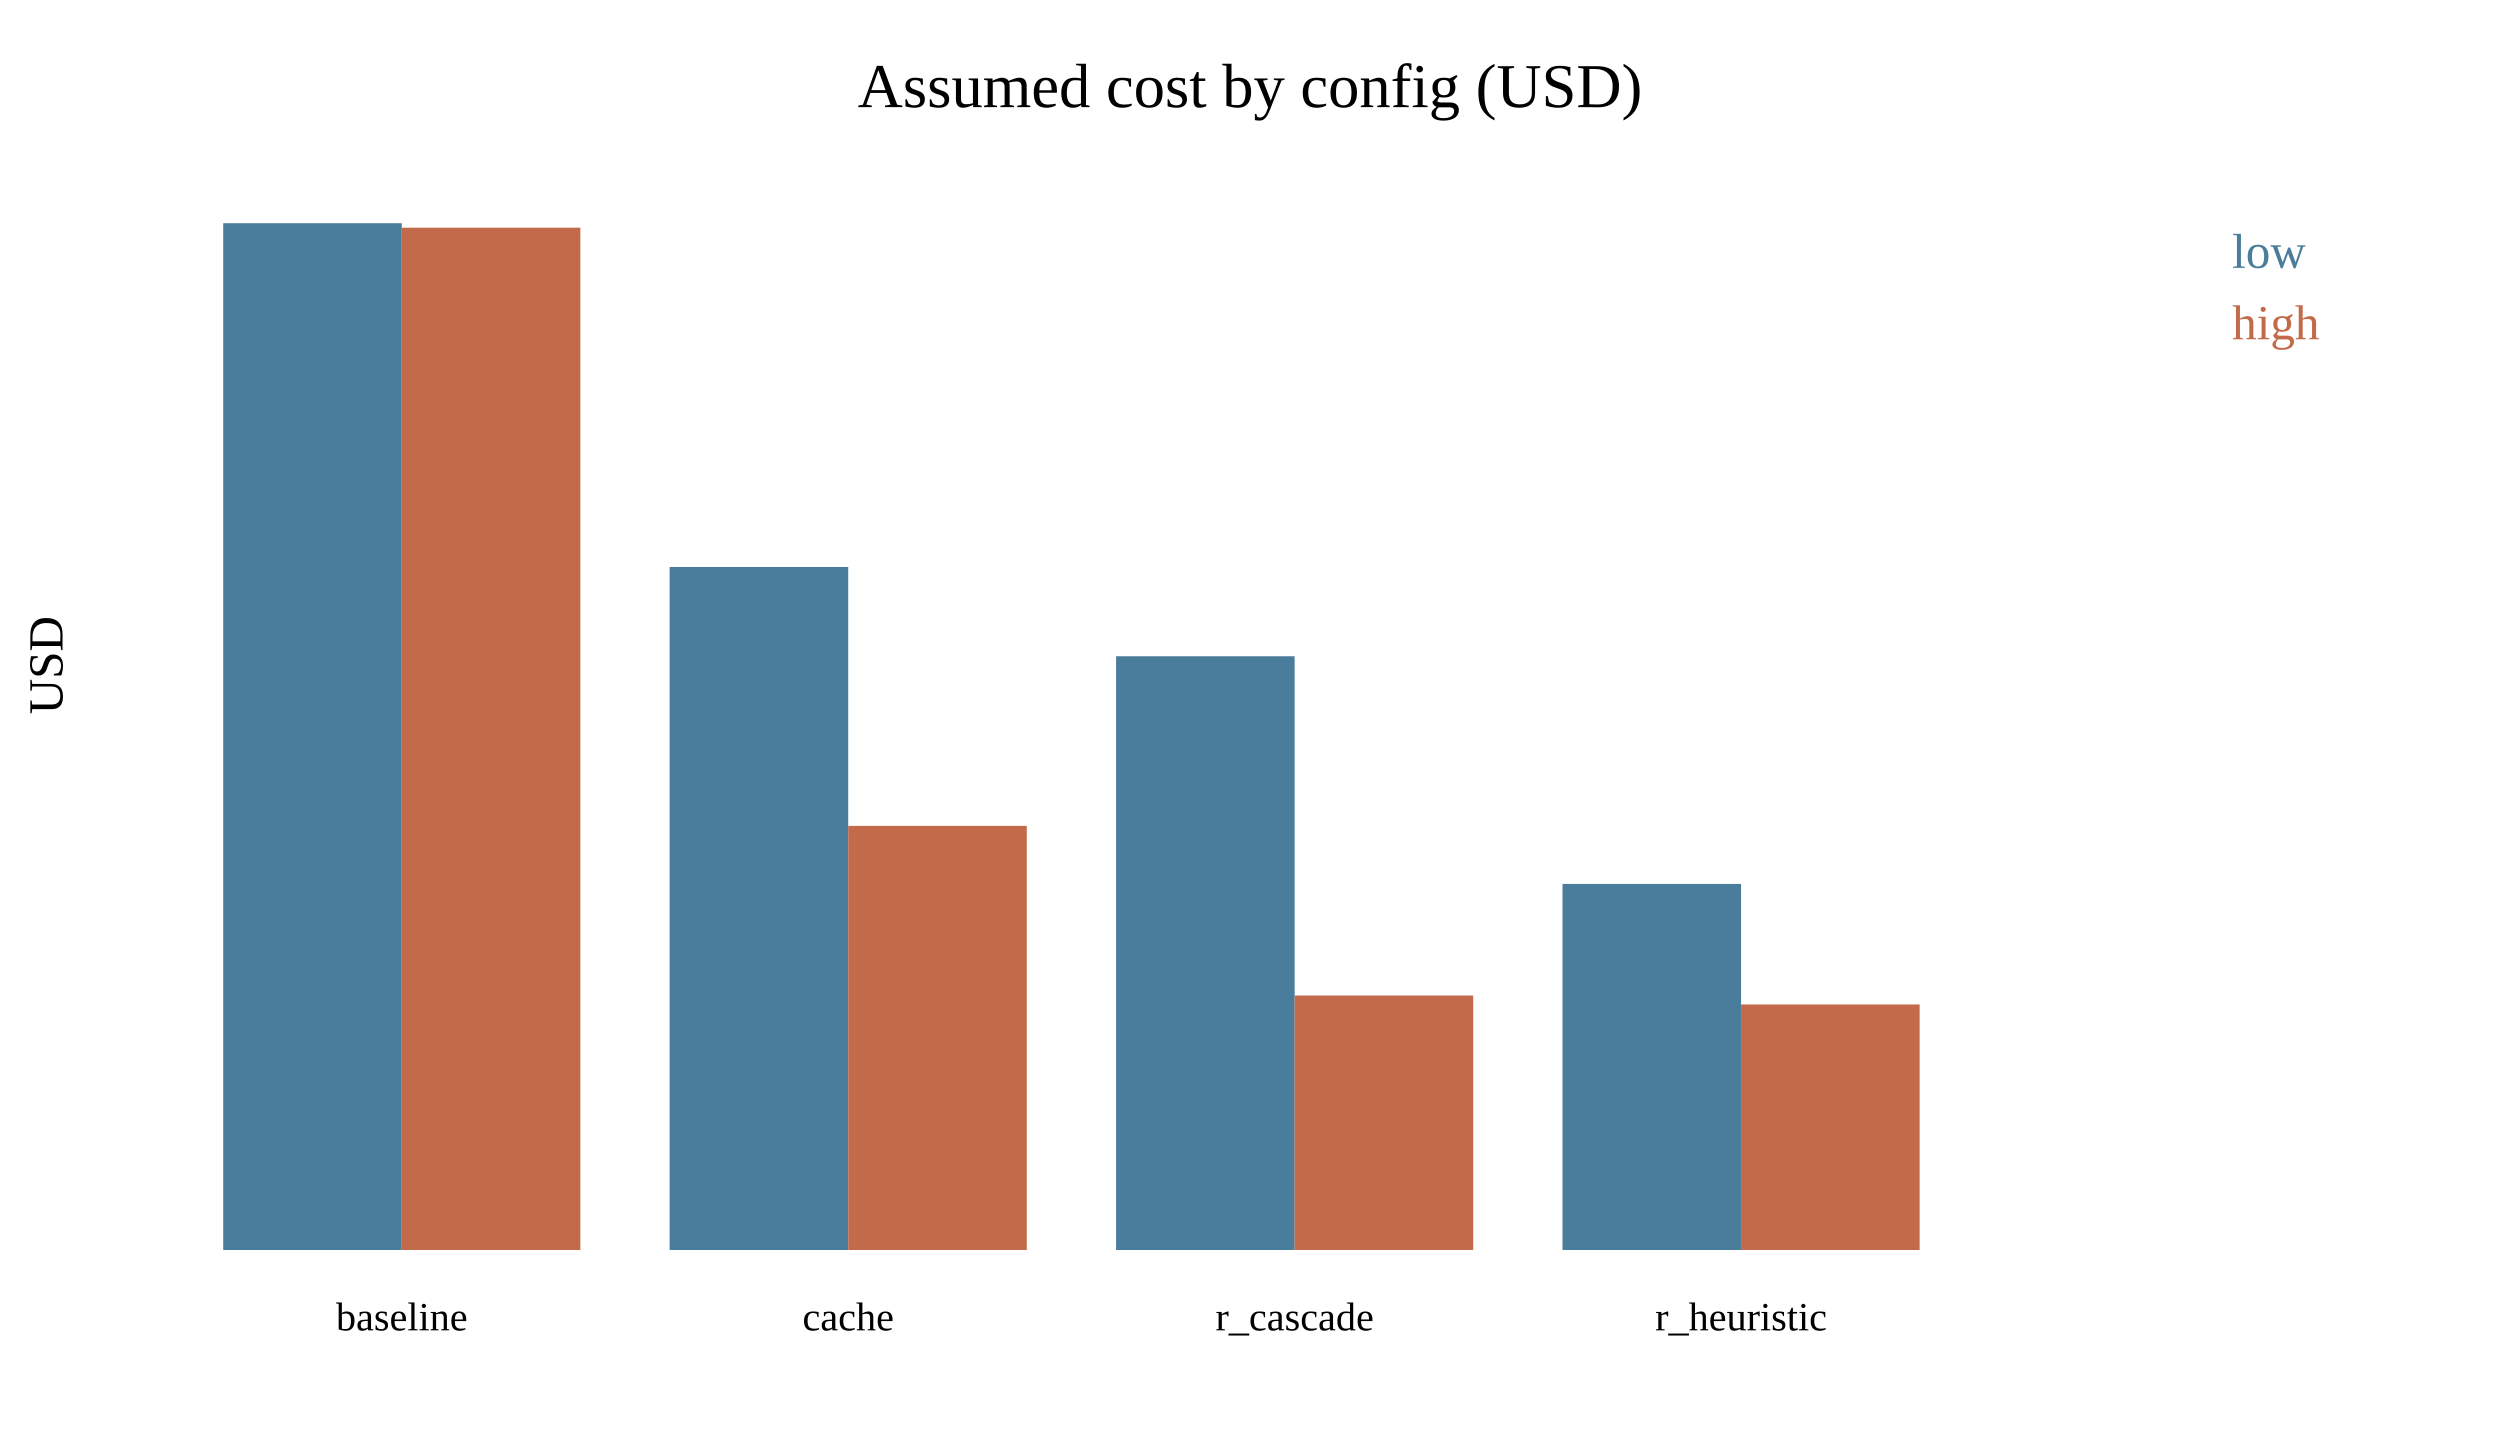
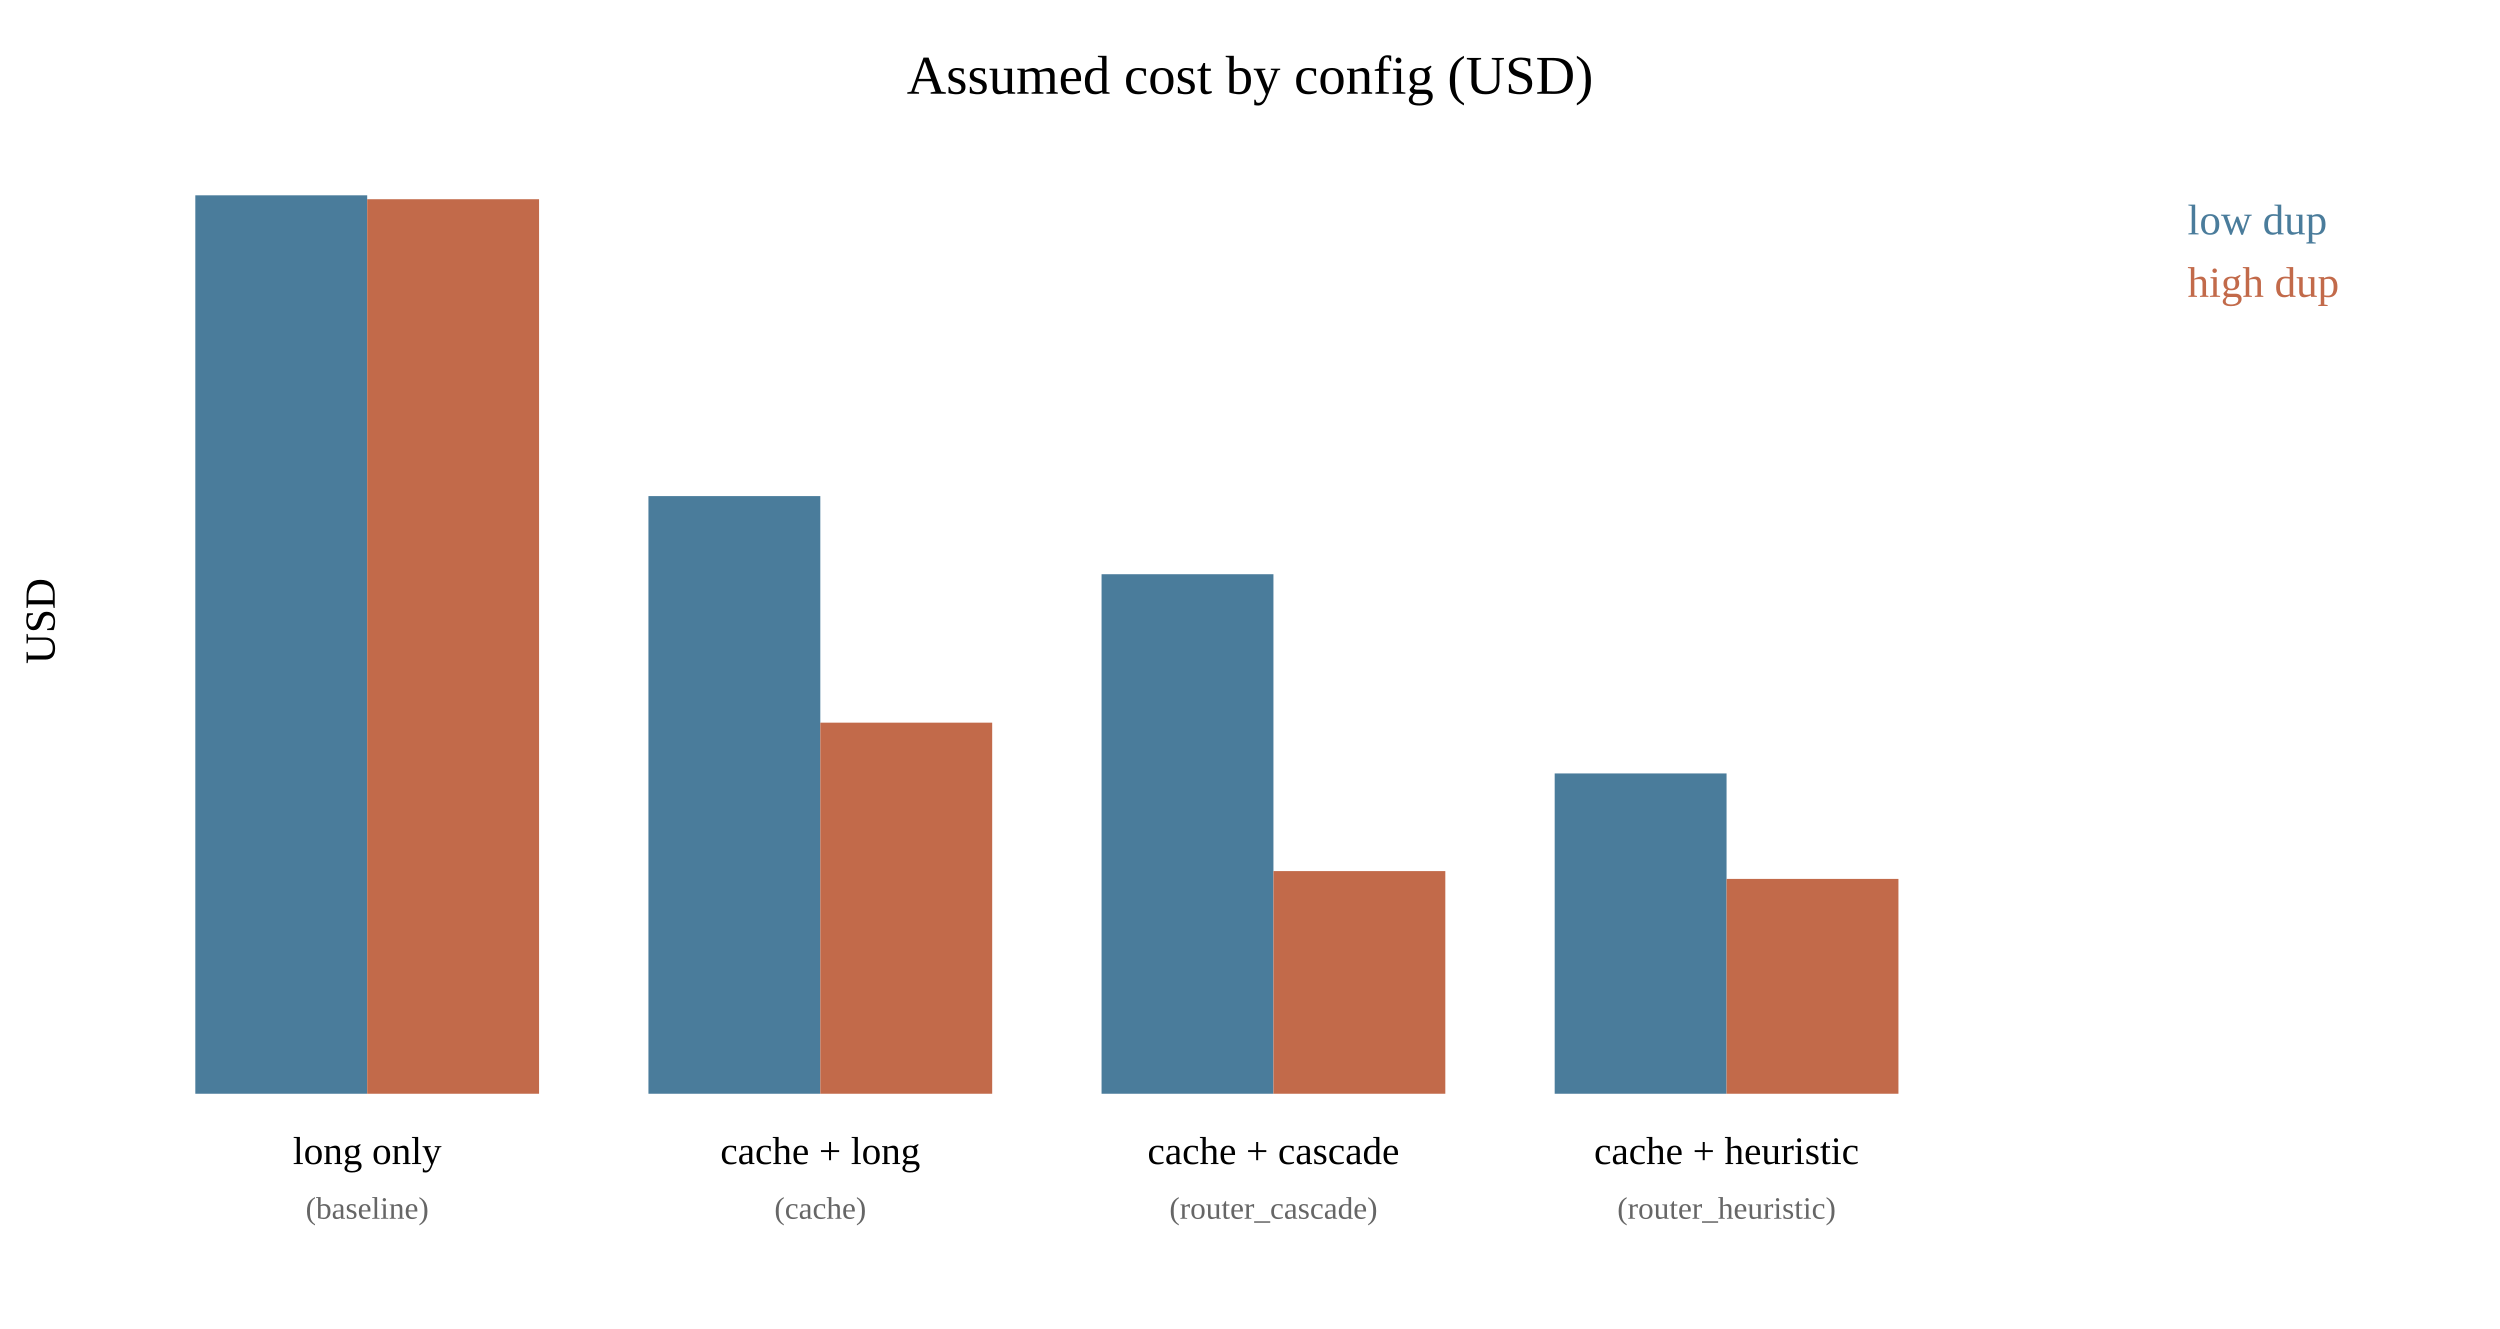
- <svg xmlns="http://www.w3.org/2000/svg" width="560" height="320">
-   <text x="280" y="24" text-anchor="middle" font-size="14">Assumed cost by config (USD)</text>
-   <text x="14" y="160" font-size="11" transform="rotate(-90 14 160)">USD</text>
-   <rect x="50" y="50" width="40" height="230" fill="#4a7c9b" />
-   <text x="90" y="298" text-anchor="middle" font-size="9">baseline</text>
-   <rect x="150" y="127" width="40" height="153" fill="#4a7c9b" />
-   <text x="190" y="298" text-anchor="middle" font-size="9">cache</text>
-   <rect x="250" y="147" width="40" height="133" fill="#4a7c9b" />
-   <text x="290" y="298" text-anchor="middle" font-size="9">r_cascade</text>
-   <rect x="350" y="198" width="40" height="82" fill="#4a7c9b" />
-   <text x="390" y="298" text-anchor="middle" font-size="9">r_heuristic</text>
-   <rect x="90" y="51" width="40" height="229" fill="#c26a4a" />
-   <rect x="190" y="185" width="40" height="95" fill="#c26a4a" />
-   <rect x="290" y="223" width="40" height="57" fill="#c26a4a" />
-   <rect x="390" y="225" width="40" height="55" fill="#c26a4a" />
-   <text x="500" y="60" font-size="11" fill="#4a7c9b">low</text>
-   <text x="500" y="76" font-size="11" fill="#c26a4a">high</text>
+ <svg xmlns="http://www.w3.org/2000/svg" width="640" height="340">
+   <text x="320" y="24" text-anchor="middle" font-size="14">Assumed cost by config (USD)</text>
+   <text x="14" y="170" font-size="11" transform="rotate(-90 14 170)">USD</text>
+   <rect x="50" y="50" width="44" height="230" fill="#4a7c9b" />
+   <text x="94" y="298" text-anchor="middle" font-size="10">long only</text>
+   <text x="94" y="312" text-anchor="middle" font-size="8" fill="#666">(baseline)</text>
+   <rect x="166" y="127" width="44" height="153" fill="#4a7c9b" />
+   <text x="210" y="298" text-anchor="middle" font-size="10">cache + long</text>
+   <text x="210" y="312" text-anchor="middle" font-size="8" fill="#666">(cache)</text>
+   <rect x="282" y="147" width="44" height="133" fill="#4a7c9b" />
+   <text x="326" y="298" text-anchor="middle" font-size="10">cache + cascade</text>
+   <text x="326" y="312" text-anchor="middle" font-size="8" fill="#666">(router_cascade)</text>
+   <rect x="398" y="198" width="44" height="82" fill="#4a7c9b" />
+   <text x="442" y="298" text-anchor="middle" font-size="10">cache + heuristic</text>
+   <text x="442" y="312" text-anchor="middle" font-size="8" fill="#666">(router_heuristic)</text>
+   <rect x="94" y="51" width="44" height="229" fill="#c26a4a" />
+   <rect x="210" y="185" width="44" height="95" fill="#c26a4a" />
+   <rect x="326" y="223" width="44" height="57" fill="#c26a4a" />
+   <rect x="442" y="225" width="44" height="55" fill="#c26a4a" />
+   <text x="560" y="60" font-size="11" fill="#4a7c9b">low dup</text>
+   <text x="560" y="76" font-size="11" fill="#c26a4a">high dup</text>
</svg>
